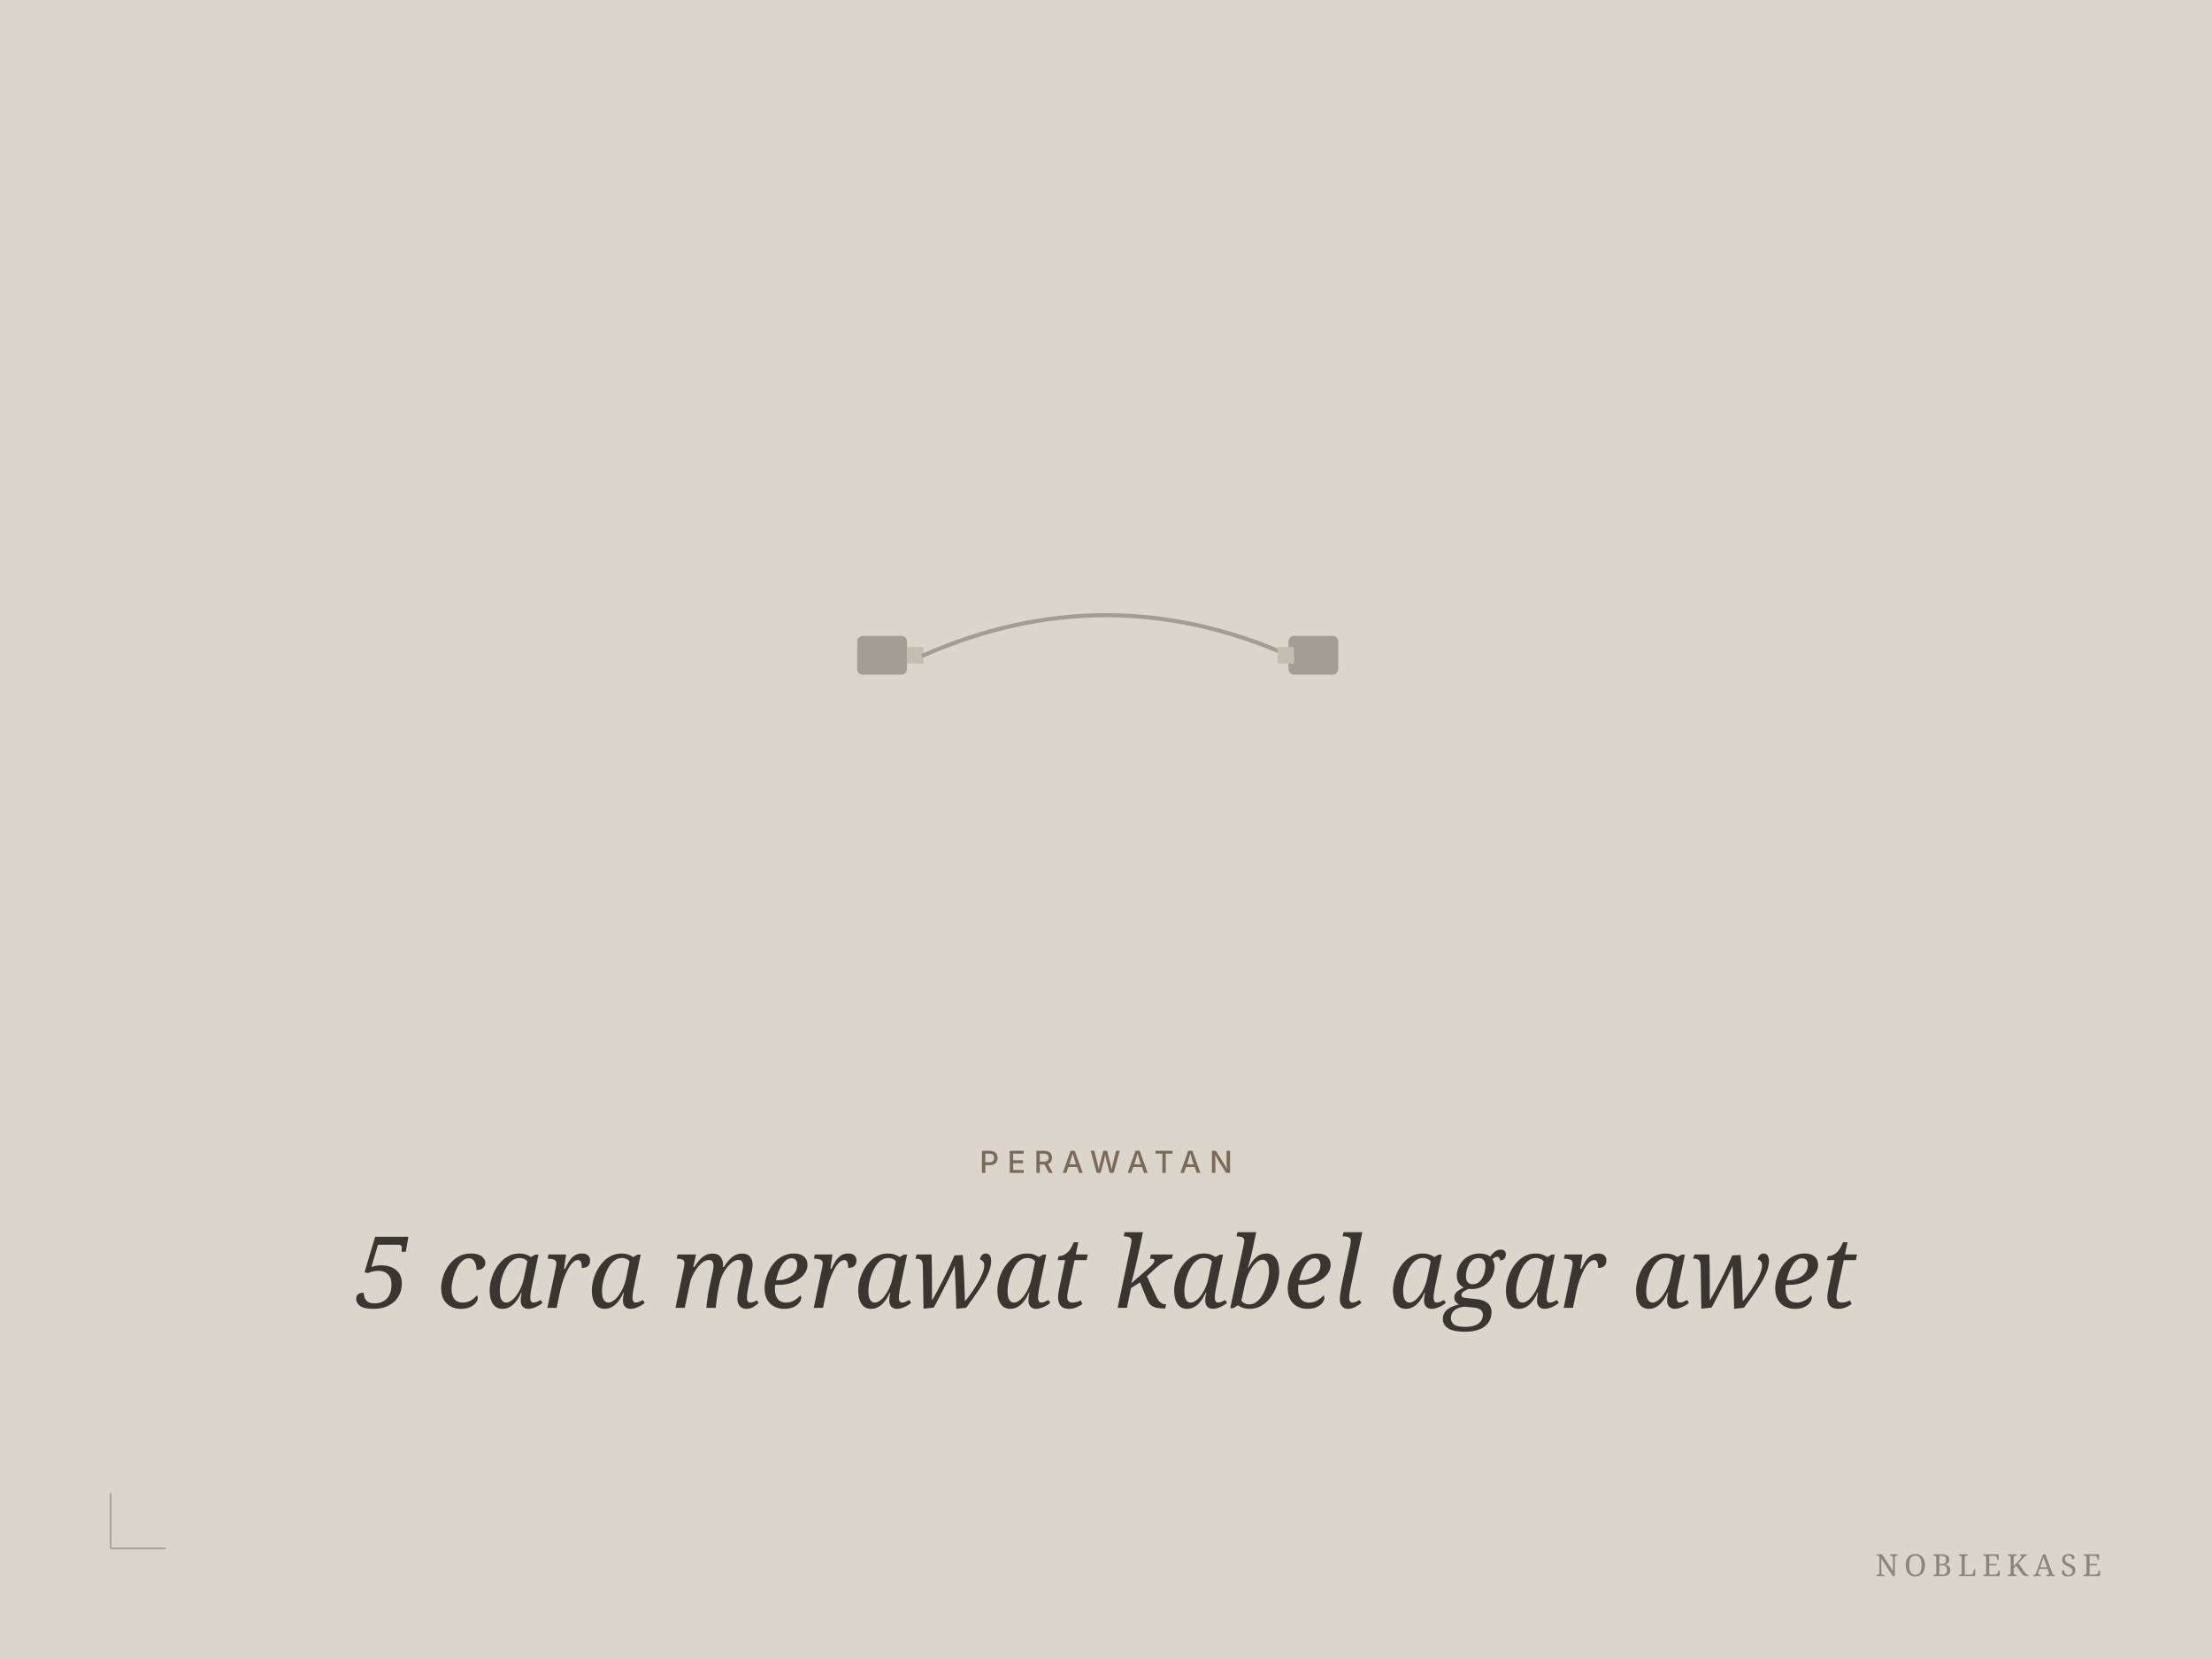
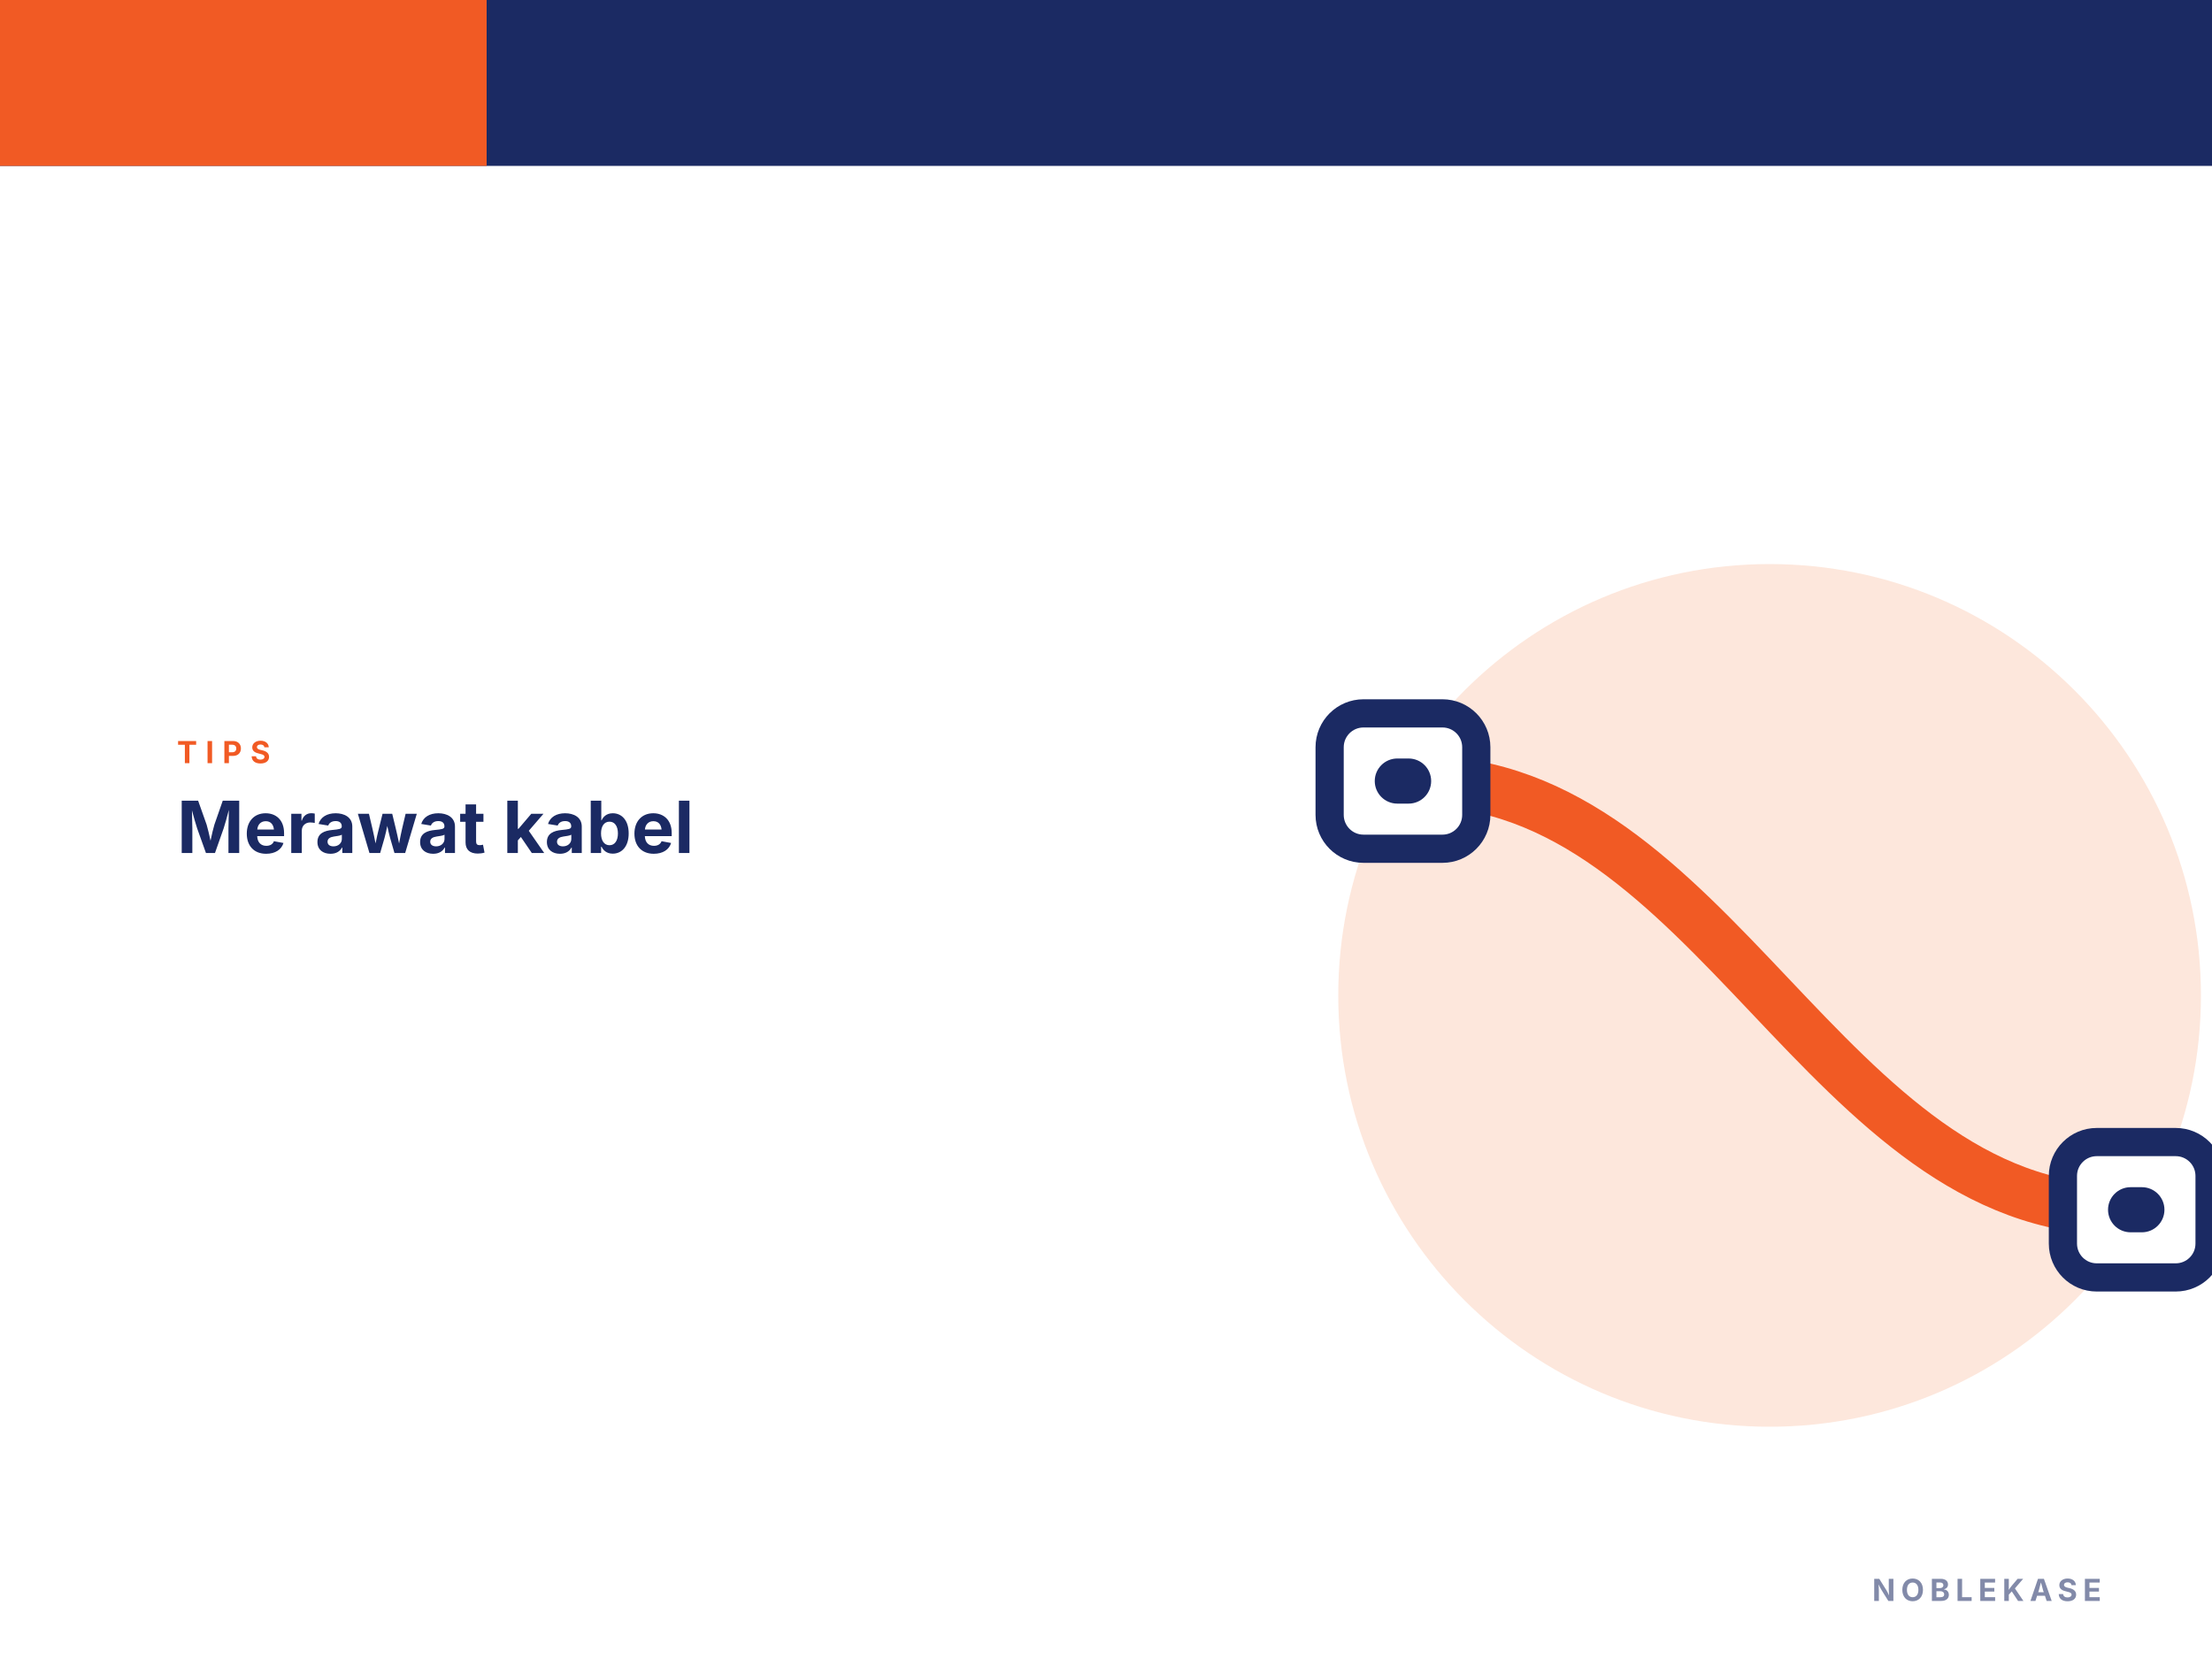
<svg xmlns="http://www.w3.org/2000/svg" viewBox="0 0 800 600" width="800" height="600">
-   <rect width="800" height="600" fill="#DCD5CB" />
-   <g transform="translate(0, -132.0)">
-     <g transform="translate(310.0, 340.0)" opacity="0.35">
-       <rect x="0" y="22" width="18" height="14" rx="2" fill="#3A3530" />
-       <rect x="18" y="26" width="6" height="6" fill="#9C8F7E" />
-       <path d="M 24 29 Q 90 0, 156 29" fill="none" stroke="#3A3530" stroke-width="1.5" stroke-linecap="round" />
-       <rect x="156" y="22" width="18" height="14" rx="2" fill="#3A3530" />
-       <rect x="152" y="26" width="6" height="6" fill="#9C8F7E" />
-     </g>
+   <rect width="800" height="600" fill="#FFFFFF" />
+   <rect x="0" y="0" width="800" height="60" fill="#1B2A63" />
+   <rect x="0" y="0" width="176" height="60" fill="#F15A24" />
+   <circle cx="640.0" cy="360.0" r="156.0" fill="#FDE7DC" />
+   <g transform="translate(640.0,360.0) scale(2.04)" stroke="#1B2A63" stroke-width="5" fill="none" stroke-linejoin="round" stroke-linecap="round">
+     <path d="M-62,-38 C-10,-38 10,38 62,38" stroke="#F15A24" stroke-width="9" />
+     <rect x="-78" y="-50" width="26" height="24" rx="6" fill="#FFFFFF" />
+     <rect x="52" y="26" width="26" height="24" rx="6" fill="#FFFFFF" />
+     <rect x="-70" y="-42" width="10" height="8" rx="4" fill="#1B2A63" stroke="none" />
+     <rect x="60" y="34" width="10" height="8" rx="4" fill="#1B2A63" stroke="none" />
  </g>
-   <text x="400.0" y="424.2" text-anchor="middle" font-family="Inter, system-ui, sans-serif" font-size="11" fill="#7A6B58" letter-spacing="3" font-weight="500">PERAWATAN</text>
-   <text x="400.0" y="473.0" text-anchor="middle" font-family="Georgia, serif" font-size="36" fill="#3A3530" font-style="italic">5 cara merawat kabel agar awet</text>
-   <g transform="translate(40, 560)" opacity="0.4">
-     <line x1="0" y1="0" x2="20" y2="0" stroke="#3A3530" stroke-width="0.5" />
-     <line x1="0" y1="0" x2="0" y2="-20" stroke="#3A3530" stroke-width="0.5" />
-   </g>
-   <text x="760" y="570" text-anchor="end" font-family="Georgia, serif" font-size="11" fill="#3A3530" opacity="0.5" letter-spacing="2">NOBLEKASE</text>
+   <text x="64.0" y="276.0" text-anchor="start" font-family="Inter, Helvetica, Arial, sans-serif" font-size="11" font-weight="700" fill="#F15A24" letter-spacing="3">TIPS</text>
+   <text x="64.0" y="308.5" text-anchor="start" font-family="Inter, Helvetica, Arial, sans-serif" font-size="26" font-weight="700" fill="#1B2A63">Merawat kabel</text>
+   <text x="760" y="579" text-anchor="end" font-family="Inter, Helvetica, Arial, sans-serif" font-size="11" font-weight="700" fill="#1B2A63" opacity="0.55" letter-spacing="2">NOBLEKASE</text>
</svg>
